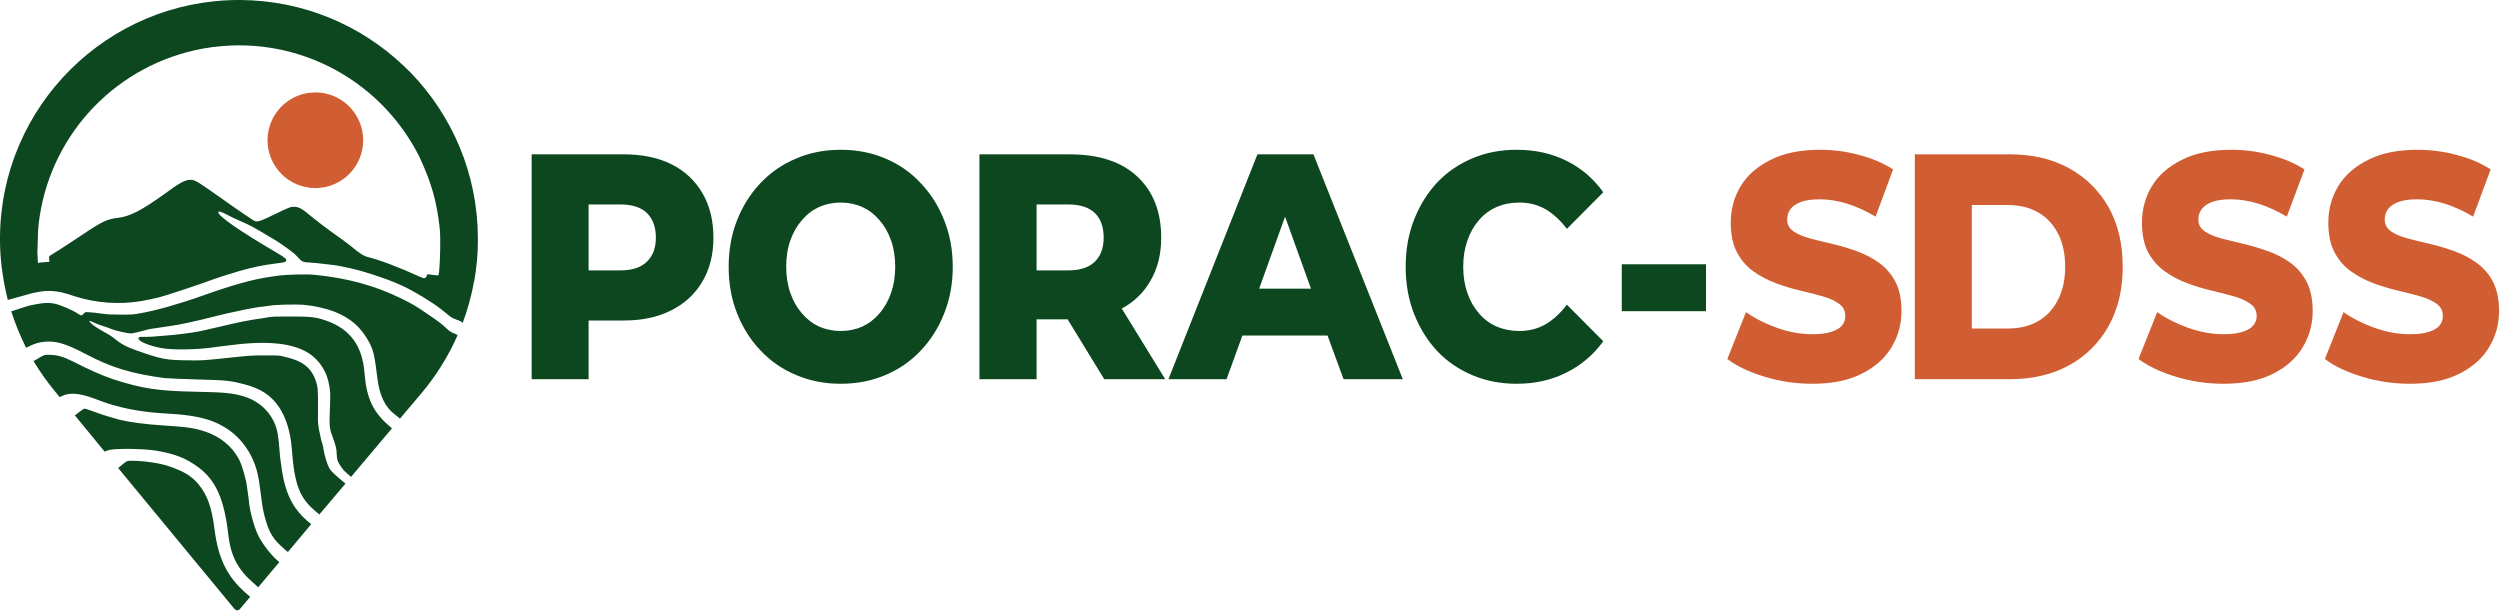
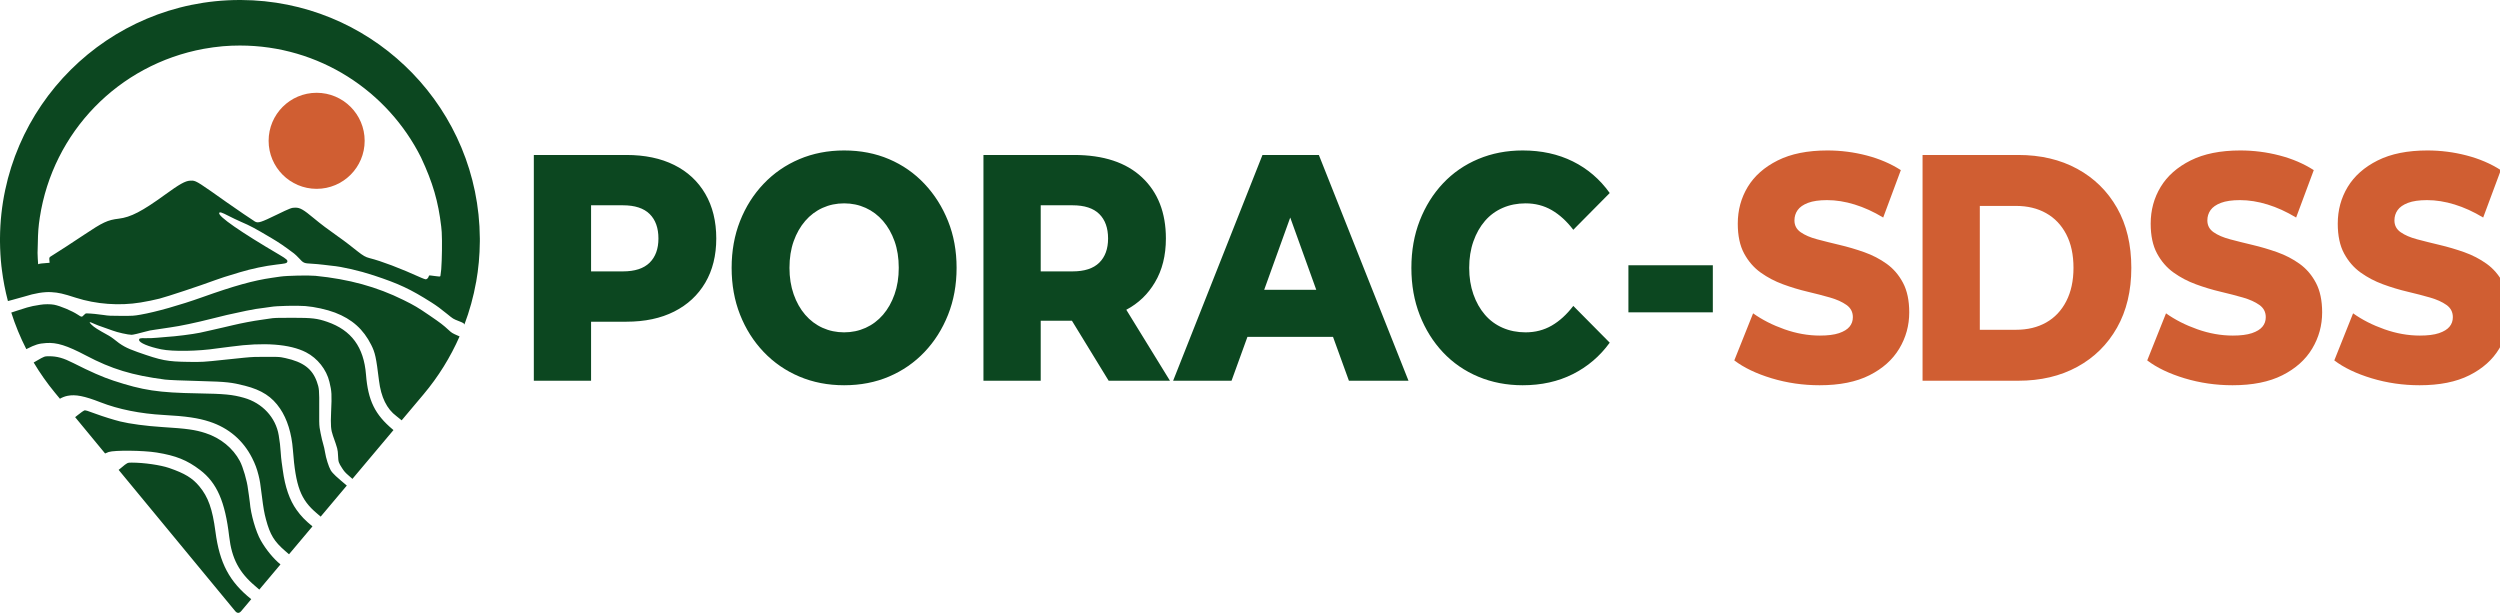
- <svg xmlns="http://www.w3.org/2000/svg" viewBox="0 0 1312 321" role="img" aria-label="PORAC-SDSS">
-   <path fill="#0C4720" d="M242.7 169.8C242.8 169 242.1 168.7 239.7 167.8C236.9 166.7 236.8 166.7 233.8 164.1C230.6 161.5 228.2 159.8 225.5 158.1C214.5 151.1 208.6 148.3 195.4 144C187.9 141.5 178.7 139.4 173.4 138.9C172.6 138.8 170.7 138.6 169.1 138.4C167.5 138.2 164.7 137.9 162.9 137.8C158.9 137.6 158.6 137.5 156.3 135C155.4 134 154.3 132.9 153.7 132.5C148.4 128.5 146 126.9 141.9 124.5C132.9 119.1 131 118.1 125.9 115.9C124.2 115.2 121.2 113.8 119.4 112.8C115.9 111 114.8 110.7 114.6 111.3C113.9 113 125.8 121.3 146 133.1C149.9 135.4 150.6 136.1 150.1 137C149.8 137.6 149.3 137.7 144.5 138.3C138.6 139 131.5 140.5 125.4 142.3C117.7 144.6 115.3 145.4 112.5 146.4C105 149.2 87.2 155.1 83.3 156.1C80.5 156.8 76.9 157.5 73.5 158.1C62.4 159.9 50.2 159 39.6 155.6C32.9 153.4 30.7 152.9 26.8 152.7C23.1 152.5 18.2 153.3 12.8 155C11.5 155.4 8.5 156.2 6.3 156.8C5.4 157 4.7 157.2 4.1 157.4C2.7 152 1.7 146.4 1 140.9C0.9 140.4 0.8 139.9 0.8 139.4C0.3 135.1 0 130.8 0 126.4C0 125.7 0 125.1 0 124.4C0.5 55.7 56.4 0.1 125.2 0C125.3 0 125.5 0 125.6 0C125.7 0 125.8 0 126 0C159.2 0.2 189.3 13.2 211.7 34.4C213 35.6 214.2 36.9 215.5 38.1C237.2 60.5 250.6 91 250.8 124.6C250.8 125.1 250.8 125.7 250.8 126.2C250.8 133.5 250.1 140.6 248.9 147.5H248.8C247.5 155.1 245.4 162.6 242.7 169.8ZM220.2 145.2C221.2 145.6 222.2 146 222.5 146C223.1 146 223.9 145.3 224.1 144.5C224.1 144.3 224.1 144.2 224.2 144.1C224.4 143.9 224.9 143.9 226.9 144.2C227.1 144.3 227.3 144.3 227.5 144.3C229.4 144.6 230 144.6 230.1 144.4C230.1 144.3 230.2 144.2 230.2 144.1C230.4 143 230.5 141.9 230.6 140.8V140.7C231 135.5 231.2 126.3 230.9 121.3C230.8 120.3 230.7 119.4 230.6 118.4C229.1 105.4 226.3 95.6 220.1 82.3C202.7 47.6 166.8 23.8 125.4 23.8C122.4 23.8 119.5 23.9 116.6 24.2C116.5 24.2 116.4 24.2 116.4 24.2C113 24.5 109.7 24.9 106.5 25.5C61.9 33.7 27.6 69 20.8 113.7C20.1 118.4 19.9 121.3 19.8 127.3C19.7 129.8 19.7 131.3 19.6 132.2C19.7 134.1 19.8 136 19.9 137.9V138.1C20.9 137.7 21.8 137.7 24.4 137.5L25.9 137.4L25.8 135.9C25.8 135.3 25.7 135 25.8 134.7C26 134.3 26.5 134 27.6 133.3C30.1 131.9 37.9 126.7 43.8 122.8C53.8 116.1 56.2 115 62.1 114.3C68.3 113.5 74.3 110.4 86.3 101.8C93.9 96.2 96.8 94.6 99.3 94.4H99.4C99.8 94.4 100.2 94.4 100.6 94.4C102.7 94.5 104.7 96 118.5 105.7C122.9 108.9 132.5 115.4 133.3 115.8C134.9 116.7 136.3 116.3 144.7 112.2C151.7 108.8 152.5 108.5 154.4 108.5C156.9 108.6 158.6 109.5 164 114.1C167.6 117 171.7 120.1 176.6 123.6C178.4 124.8 180.8 126.6 182 127.5C183.3 128.5 185.5 130.2 186.9 131.4C189.8 133.6 191.1 134.4 193.1 134.9C199.4 136.5 209.1 140.1 220.2 145.2ZM239.3 175.4L239.4 175.5C239.7 175.6 240 175.7 240.2 175.8C235.4 186.7 229.1 196.9 221.4 206.1L209.9 219.7C209.1 219 207.9 218 207.2 217.5C202.2 213.8 199.2 207.6 198.1 198.9C196.6 186.7 196.1 184.4 194.1 180.3C189.9 172.1 184 166.8 175.1 163.4C170.8 161.8 164.5 160.4 159.6 160C155.3 159.6 144.4 159.9 141.7 160.4C140.5 160.6 138.8 160.8 138 160.9C136.3 161 131.7 161.8 128.8 162.4C119.3 164.4 117.1 164.9 110.8 166.5C102.7 168.6 93.9 170.5 89.2 171.1C87.9 171.3 85.8 171.6 84.6 171.8C83.4 172 81.8 172.2 81.1 172.3C79.4 172.5 77.4 172.9 75.4 173.5C73.1 174.2 69.5 175 68.8 175C67 175 61.3 173.7 58.8 172.8C57.4 172.2 55.1 171.4 53.7 171C52.3 170.5 50.4 169.8 49.3 169.3C46.6 168 46.2 168.1 47.8 169.7C49.3 171.1 50.9 172.1 56.9 175.5C57.6 175.9 58.7 176.6 59.3 177.1C63.6 180.6 66 181.9 71.9 184C84.6 188.5 87.2 189 98.6 189.1C105.7 189.2 106.2 189.2 116.9 188.1C126.9 187 130 186.7 133.1 186.6C134.5 186.5 136 186.5 138.1 186.5H139C144 186.5 145.5 186.5 147 186.7C147.7 186.8 148.3 187 149.2 187.2C158.5 189.2 163.2 192.8 165.6 199.5C166.8 202.9 166.9 203.9 166.9 213.7C166.8 219.7 166.8 221.6 167.1 223.5C167.2 224.3 167.3 225.2 167.6 226.4C168 228.5 168.6 231.1 168.9 232.1C169.3 233.1 169.7 235 169.9 236.4C170.4 239.4 171.8 244 172.9 245.8C173.3 246.6 174.3 247.7 175.5 248.8C177 250.2 179.6 252.4 181.3 253.8L167.6 270C167.1 269.6 166.4 269 165.6 268.3C157.1 261.2 154.5 254.3 153.1 235.1C152.4 226.5 150.1 219.1 146.4 213.6C142.2 207.4 136.8 203.9 128 201.6C121.1 199.8 118.2 199.5 105.6 199.2C95.2 198.9 88 198.6 86.2 198.4C69 196.1 58.4 192.9 45 185.8C34.9 180.5 29.7 178.9 24.1 179.3C20.2 179.6 18.6 180.1 14.1 182.3C14 182.4 13.8 182.4 13.7 182.5C10.6 176.3 8 169.9 5.9 163.4C6.9 163.1 8 162.7 9.3 162.3C13.1 161 15.7 160.2 17.2 160C18.4 159.8 20.2 159.4 21.1 159.3C23.3 158.9 26.5 158.9 28.3 159.3C31.5 159.9 37.6 162.5 40.7 164.5C42.7 165.8 42.8 165.8 43.8 164.7C44.5 164 44.8 163.8 45.3 163.8C47.1 163.8 51.9 164.3 54.3 164.7C56.7 165 57.8 165.1 63.4 165.1C69.7 165.1 69.8 165.1 73.6 164.4C81.4 163.1 94.1 159.5 105.6 155.4C122.5 149.4 132.5 146.6 142.3 145.2C143 145.1 144.9 144.8 146.5 144.6C150 144.1 161.3 143.8 164.9 144.2C182.4 145.9 196.9 149.9 210.9 156.8C216.7 159.7 218.3 160.6 224.5 164.9C230.3 168.8 231.7 169.9 234.4 172.4C236.1 174 236.4 174.2 239.3 175.4ZM151.1 289.7C150.6 289.3 150.1 288.9 149.5 288.4L149.1 288C143.3 283 141.2 279.6 139 271.5C138.1 268.1 137.6 265.4 136.9 259.4C136 252.5 135.8 251.2 135.1 248.3C134.3 244.9 133.4 242.5 131.8 239.3C127.1 230.1 119.5 223.7 109.6 220.4C103.6 218.5 97.2 217.5 85.6 216.9C73.3 216.2 62 213.9 52.5 210.3C44.1 207 39.4 206.1 35.3 206.9C33.9 207.2 32.4 207.8 31.3 208.4L28.7 205.2C24.6 200.2 20.9 195 17.6 189.5C18 189.2 18.5 189 19 188.7L19.3 188.5C23.2 186.2 23.3 186.2 25.6 186.2C29.8 186.2 33.1 187.1 38.3 189.7C47.3 194.3 53.7 197.1 59.3 199C74.8 204 82.8 205.2 103.4 205.6C117.6 205.9 121.5 206.2 127.5 207.9C137.1 210.6 144.1 218.2 145.7 227.5C146.2 230.9 146.5 233.3 146.7 236.3C146.8 238 147 240.4 147.2 241.5C147.4 242.6 147.6 244.5 147.8 245.7C149 254.6 151.4 261.4 155 266.5C157.3 269.7 159.5 272 163.3 275.1L151.1 289.7ZM184.2 250.3C183.6 249.8 182.9 249.1 182 248.3C180.5 247.1 179.9 246.3 178.8 244.7C176.9 241.7 176.9 241.6 176.7 238.1C176.5 234.9 176.5 234.7 174 227.7C172.9 224.7 172.8 222.3 173.1 215.4C173.5 206 173.4 204.7 172.2 199.6C170.6 193.2 166 187.2 160 184.2C151.6 179.8 138 178.8 120.6 181.2C119.1 181.4 117.2 181.6 116.5 181.7C115.8 181.8 114.4 182 113.4 182.1C103.6 183.6 90.4 183.8 84.3 182.6C77.8 181.3 72.7 179.1 72.7 177.7C72.7 176.8 73.1 176.7 76.3 176.8C78 176.8 80.4 176.7 82.1 176.5C83.7 176.4 85.9 176.2 87.1 176.1C91.7 175.8 100.6 174.7 104.5 173.9C105.2 173.8 107.8 173.2 110.3 172.6C112.8 172 115.7 171.4 116.9 171.1C118.1 170.8 120.2 170.3 121.6 170C126.2 168.9 132.7 167.7 136.5 167.2C137.3 167.1 139.3 166.8 140.8 166.5C143.4 166.1 144.3 166.1 152.8 166.1C163.2 166.1 165.8 166.4 171 168.2C183.7 172.6 190.2 181.4 191.3 195.8C192.4 209.4 195.9 216.7 205.4 224.5C205.5 224.6 205.6 224.7 205.7 224.8L184.2 250.3ZM135.5 308.2C135 307.7 134.3 307.1 133.5 306.4C125 299.2 121.1 292 119.8 280.5C117.7 262.2 113.4 252.4 104.6 245.6C97.8 240.5 92 238.2 81.9 236.5C74.9 235.4 59.8 235.2 56.8 236.3C56.1 236.5 55.5 236.8 54.9 237L39.3 218C39.7 217.7 40.1 217.4 40.7 216.9C42.3 215.6 43.8 214.6 44.1 214.5C44.7 214.4 45.7 214.7 50.3 216.4C53.7 217.7 59.4 219.4 62.8 220.3C67.7 221.5 76.5 222.7 84.7 223.2C97.7 224 102 224.6 107.4 226.4C115.3 228.9 121.8 234.2 125.4 241C127 244.1 129.2 251.5 129.6 255.5C129.7 256.2 129.9 257.7 130.1 258.9C130.3 260.1 130.5 261.8 130.6 262.7C131.1 268.8 133.7 278 136.3 282.5C139.1 287.3 142.9 292 146.6 295L135.5 308.2ZM122.9 319.4L62 245.6C62.4 245.3 62.9 244.9 63.4 244.5C66.6 241.8 66.6 241.8 68.9 241.8C75.3 241.8 83.8 243 88.4 244.6C96.6 247.4 100.6 249.8 104.2 254.2C108.8 259.8 111.1 266 112.6 277.9C114.7 294.3 119.9 304 131.3 313.2L126.1 319.4C125.567 320 125.033 320.3 124.5 320.3C123.967 320.3 123.433 320 122.9 319.4Z" />
-   <path fill="#D05E32" d="M165.5 98.7C179.362 98.7 190.6 87.462 190.6 73.6C190.6 59.738 179.362 48.5 165.5 48.5C151.638 48.5 140.4 59.738 140.4 73.6C140.4 87.462 151.638 98.7 165.5 98.7Z" />
-   <path fill="#0C4720" d="M279 199V81H327.4C337.067 81 345.4 82.733 352.4 86.2C359.4 89.733 364.8 94.767 368.6 101.3C372.467 107.9 374.4 115.7 374.4 124.7C374.4 133.567 372.467 141.267 368.6 147.8C364.8 154.267 359.4 159.267 352.4 162.8C345.4 166.4 337.067 168.2 327.4 168.2H308.9V199H279ZM308.9 141.9H325.6C331.8 141.9 336.433 140.367 339.5 137.3C342.633 134.3 344.2 130.1 344.2 124.7C344.2 119.167 342.633 114.867 339.5 111.8C336.433 108.8 331.8 107.3 325.6 107.3H308.9V141.9ZM441.2 201.4C432.733 201.4 424.933 199.867 417.8 196.8C410.6 193.8 404.367 189.5 399.1 183.9C393.833 178.367 389.733 171.867 386.8 164.4C383.867 157 382.4 148.867 382.4 140C382.4 131.133 383.867 123 386.8 115.6C389.733 108.133 393.833 101.633 399.1 96.1C404.367 90.5 410.6 86.2 417.8 83.2C424.933 80.133 432.733 78.6 441.2 78.6C449.733 78.6 457.567 80.133 464.7 83.2C471.833 86.2 478 90.5 483.2 96.1C488.467 101.633 492.567 108.133 495.5 115.6C498.5 123 500 131.133 500 140C500 148.867 498.5 157.033 495.5 164.5C492.567 171.967 488.467 178.467 483.2 184C478 189.533 471.833 193.8 464.7 196.8C457.567 199.867 449.733 201.4 441.2 201.4ZM441.2 173.7C445.2 173.7 448.967 172.933 452.5 171.4C455.967 169.8 458.967 167.5 461.5 164.5C464.1 161.567 466.133 158 467.6 153.8C469.067 149.667 469.8 145.067 469.8 140C469.8 134.8 469.067 130.167 467.6 126.1C466.133 121.967 464.1 118.433 461.5 115.5C458.967 112.5 455.967 110.2 452.5 108.6C448.967 107.067 445.2 106.3 441.2 106.3C437.2 106.3 433.433 107.067 429.9 108.6C426.433 110.2 423.433 112.5 420.9 115.5C418.3 118.433 416.267 121.967 414.8 126.1C413.333 130.167 412.6 134.8 412.6 140C412.6 145.067 413.333 149.667 414.8 153.8C416.267 158 418.3 161.567 420.9 164.5C423.433 167.5 426.433 169.8 429.9 171.4C433.433 172.933 437.2 173.7 441.2 173.7ZM514 199V81H561.3C576.767 81 588.633 84.9 596.9 92.7C605.233 100.5 609.4 111.167 609.4 124.7C609.4 133.567 607.467 141.2 603.6 147.6C600 153.8 595.033 158.567 588.7 161.9L611.5 199H579.5L560.3 167.6H544V199H514ZM544 141.9H560.6C566.8 141.9 571.467 140.367 574.6 137.3C577.667 134.3 579.2 130.1 579.2 124.7C579.2 119.167 577.667 114.867 574.6 111.8C571.467 108.8 566.8 107.3 560.6 107.3H544V141.9ZM613.2 199L659.9 81H689.3L736.2 199H705.1L696.7 176.1H652L643.7 199H613.2ZM688 151.5L674.4 113.7L660.8 151.5H688ZM795.9 201.4C787.5 201.4 779.767 199.9 772.7 196.9C765.567 193.9 759.4 189.667 754.2 184.2C749.067 178.667 745.033 172.167 742.1 164.7C739.167 157.233 737.7 149 737.7 140C737.7 131 739.167 122.767 742.1 115.3C745.033 107.833 749.067 101.333 754.2 95.8C759.4 90.333 765.567 86.1 772.7 83.1C779.767 80.1 787.5 78.6 795.9 78.6C805.633 78.6 814.367 80.533 822.1 84.4C829.833 88.2 836.267 93.7 841.4 100.9L822.3 120.1C818.9 115.633 815.167 112.2 811.1 109.8C806.967 107.467 802.4 106.3 797.4 106.3C793.067 106.3 789.1 107.067 785.5 108.6C781.833 110.2 778.733 112.5 776.2 115.5C773.6 118.433 771.567 122 770.1 126.2C768.633 130.333 767.9 134.933 767.9 140C767.9 145.067 768.633 149.667 770.1 153.8C771.567 158 773.6 161.567 776.2 164.5C778.733 167.5 781.833 169.8 785.5 171.4C789.1 172.933 793.067 173.7 797.4 173.7C802.4 173.7 806.967 172.533 811.1 170.2C815.167 167.8 818.9 164.367 822.3 159.9L841.4 179.1C836.267 186.167 829.833 191.633 822.1 195.5C814.367 199.433 805.633 201.4 795.9 201.4ZM851.1 163.3V138.7H895.3V163.3H851.1Z" />
-   <path fill="#D05E32" d="M951.1 201.4C942.434 201.4 934.1 200.167 926.1 197.7C918.034 195.3 911.5 192.2 906.5 188.4L916.3 163.8C921.034 167.133 926.5 169.9 932.7 172.1C938.9 174.3 945.067 175.4 951.2 175.4C955.334 175.4 958.667 174.967 961.2 174.1C963.734 173.3 965.567 172.2 966.7 170.8C967.834 169.4 968.4 167.733 968.4 165.8C968.4 163.067 967.3 160.933 965.1 159.4C962.9 157.8 960.034 156.5 956.5 155.5C952.967 154.5 949.067 153.5 944.8 152.5C940.534 151.5 936.234 150.2 931.9 148.6C927.634 147 923.734 144.933 920.2 142.4C916.667 139.933 913.8 136.633 911.6 132.5C909.4 128.367 908.3 123.167 908.3 116.9C908.3 109.833 910.034 103.433 913.5 97.7C916.967 91.967 922.2 87.367 929.2 83.9C936.134 80.367 944.767 78.6 955.1 78.6C962.1 78.6 968.934 79.5 975.6 81.3C982.334 83.033 988.3 85.567 993.5 88.9L984.3 113.7C979.3 110.7 974.334 108.433 969.4 106.9C964.4 105.367 959.6 104.6 955 104.6C950.867 104.6 947.534 105.067 945 106C942.467 107 940.667 108.267 939.6 109.8C938.467 111.4 937.9 113.2 937.9 115.2C937.9 117.8 939 119.867 941.2 121.4C943.334 122.867 946.2 124.1 949.8 125.1C953.334 126.033 957.267 127 961.6 128C965.867 129 970.134 130.267 974.4 131.8C978.667 133.333 982.567 135.367 986.1 137.9C989.634 140.433 992.5 143.733 994.7 147.8C996.834 151.933 997.9 157.1 997.9 163.3C997.9 170.1 996.167 176.4 992.7 182.2C989.234 188 984.034 192.633 977.1 196.1C970.234 199.633 961.567 201.4 951.1 201.4ZM1004.9 199V81H1054.9C1066.57 81 1076.83 83.4 1085.7 88.2C1094.57 93.067 1101.5 99.867 1106.5 108.6C1111.5 117.4 1114 127.867 1114 140C1114 152 1111.5 162.433 1106.5 171.3C1101.5 180.1 1094.57 186.933 1085.7 191.8C1076.83 196.6 1066.57 199 1054.9 199H1004.9ZM1034.8 172.4H1053.7C1059.77 172.4 1065.03 171.133 1069.5 168.6C1073.97 166.067 1077.47 162.333 1080 157.4C1082.53 152.533 1083.8 146.733 1083.8 140C1083.8 133.133 1082.53 127.3 1080 122.5C1077.47 117.633 1073.97 113.933 1069.5 111.4C1065.03 108.867 1059.77 107.6 1053.7 107.6H1034.8V172.4ZM1166.9 201.4C1158.23 201.4 1149.9 200.167 1141.9 197.7C1133.9 195.3 1127.37 192.2 1122.3 188.4L1132.1 163.8C1136.83 167.133 1142.3 169.9 1148.5 172.1C1154.7 174.3 1160.87 175.4 1167 175.4C1171.13 175.4 1174.47 174.967 1177 174.1C1179.53 173.3 1181.37 172.2 1182.5 170.8C1183.7 169.4 1184.3 167.733 1184.3 165.8C1184.3 163.067 1183.17 160.933 1180.9 159.4C1178.7 157.8 1175.83 156.5 1172.3 155.5C1168.77 154.5 1164.87 153.5 1160.6 152.5C1156.33 151.5 1152.07 150.2 1147.8 148.6C1143.47 147 1139.57 144.933 1136.1 142.4C1132.57 139.933 1129.67 136.633 1127.4 132.5C1125.2 128.367 1124.1 123.167 1124.1 116.9C1124.1 109.833 1125.83 103.433 1129.3 97.7C1132.77 91.967 1138 87.367 1145 83.9C1151.93 80.367 1160.6 78.6 1171 78.6C1177.93 78.6 1184.73 79.5 1191.4 81.3C1198.13 83.033 1204.13 85.567 1209.4 88.9L1200.1 113.7C1195.1 110.7 1190.13 108.433 1185.2 106.9C1180.27 105.367 1175.47 104.6 1170.8 104.6C1166.67 104.6 1163.33 105.067 1160.8 106C1158.33 107 1156.53 108.267 1155.4 109.8C1154.27 111.4 1153.7 113.2 1153.7 115.2C1153.7 117.8 1154.8 119.867 1157 121.4C1159.13 122.867 1162 124.1 1165.6 125.1C1169.2 126.033 1173.13 127 1177.4 128C1181.67 129 1185.93 130.267 1190.2 131.8C1194.53 133.333 1198.47 135.367 1202 137.9C1205.47 140.433 1208.3 143.733 1210.5 147.8C1212.63 151.933 1213.7 157.1 1213.7 163.3C1213.7 170.1 1211.97 176.4 1208.5 182.2C1205.03 188 1199.87 192.633 1193 196.1C1186.07 199.633 1177.37 201.4 1166.9 201.4ZM1264.7 201.4C1256.03 201.4 1247.7 200.167 1239.7 197.7C1231.63 195.3 1225.1 192.2 1220.1 188.4L1229.9 163.8C1234.63 167.133 1240.1 169.9 1246.3 172.1C1252.5 174.3 1258.67 175.4 1264.8 175.4C1268.93 175.4 1272.27 174.967 1274.8 174.1C1277.33 173.3 1279.17 172.2 1280.3 170.8C1281.43 169.4 1282 167.733 1282 165.8C1282 163.067 1280.9 160.933 1278.7 159.4C1276.5 157.8 1273.63 156.5 1270.1 155.5C1266.57 154.5 1262.67 153.5 1258.4 152.5C1254.13 151.5 1249.83 150.2 1245.5 148.6C1241.23 147 1237.33 144.933 1233.8 142.4C1230.27 139.933 1227.4 136.633 1225.2 132.5C1223 128.367 1221.9 123.167 1221.9 116.9C1221.9 109.833 1223.63 103.433 1227.1 97.7C1230.57 91.967 1235.8 87.367 1242.8 83.9C1249.73 80.367 1258.37 78.6 1268.7 78.6C1275.7 78.6 1282.53 79.5 1289.2 81.3C1295.93 83.033 1301.9 85.567 1307.1 88.9L1297.9 113.7C1292.9 110.7 1287.93 108.433 1283 106.9C1278 105.367 1273.2 104.6 1268.6 104.6C1264.47 104.6 1261.13 105.067 1258.6 106C1256.07 107 1254.27 108.267 1253.2 109.8C1252.07 111.4 1251.5 113.2 1251.5 115.2C1251.5 117.8 1252.6 119.867 1254.8 121.4C1256.93 122.867 1259.8 124.1 1263.4 125.1C1266.93 126.033 1270.87 127 1275.2 128C1279.47 129 1283.73 130.267 1288 131.8C1292.27 133.333 1296.17 135.367 1299.7 137.9C1303.23 140.433 1306.1 143.733 1308.3 147.8C1310.43 151.933 1311.5 157.1 1311.5 163.3C1311.5 170.1 1309.77 176.4 1306.3 182.2C1302.83 188 1297.63 192.633 1290.7 196.1C1283.83 199.633 1275.17 201.4 1264.7 201.4Z" />
+ <svg xmlns="http://www.w3.org/2000/svg" viewBox="72.3 386 1306.7 320.33" width="1306.7" height="320.33" role="img" aria-label="PORAC-SDSS">
+   <path d="M314.98 555.78C315.06 555.04 314.4 554.72 312.03 553.8C309.19 552.7 309.13 552.65 306.05 550.13C302.89 547.53 300.5 545.78 297.8 544.07C286.76 537.08 280.87 534.32 267.7 529.96C260.17 527.47 251 525.36 245.7 524.9C244.93 524.83 242.99 524.6 241.4 524.39C239.8 524.18 237 523.93 235.17 523.83C231.17 523.63 230.9 523.51 228.58 520.96C227.74 520.05 226.57 518.93 225.98 518.48C220.7 514.52 218.26 512.86 214.2 510.45C205.21 505.13 203.34 504.13 198.2 501.91C196.49 501.17 193.55 499.76 191.65 498.78C188.19 496.99 187.12 496.66 186.87 497.31C186.21 499.04 198.05 507.26 218.3 519.14C222.18 521.42 222.89 522.09 222.39 523.01C222.07 523.62 221.65 523.72 216.78 524.29C210.91 524.97 203.85 526.45 197.72 528.29C190.04 530.59 187.58 531.38 184.75 532.43C177.31 535.21 159.54 541.1 155.64 542.09C152.76 542.82 149.19 543.55 145.76 544.11C134.73 545.92 122.51 545.02 111.94 541.62C105.16 539.43 103 538.94 99.1 538.7C95.37 538.47 90.46 539.27 85.1 540.98C83.78 541.4 80.83 542.22 78.55 542.8C77.74 543.01 77.04 543.19 76.44 543.35C75.02 537.96 73.95 532.45 73.26 526.87C73.2 526.38 73.14 525.9 73.09 525.41L73.07 525.41C72.6 521.13 72.34 516.78 72.3 512.37C72.3 511.72 72.3 511.08 72.3 510.43C72.82 441.69 128.65 386.11 197.49 386C197.62 386 197.75 386 197.89 386C198.02 386 198.15 386 198.28 386C231.47 386.15 261.61 399.19 283.95 420.38C285.25 421.61 286.52 422.86 287.77 424.15C309.46 446.54 322.89 477 323.1 510.6C323.1 511.14 323.1 511.68 323.1 512.22C323.05 519.47 322.39 526.57 321.16 533.47L321.14 533.47C319.78 541.1 317.71 548.57 314.98 555.78ZM292.5 531.18C293.49 531.62 294.53 531.99 294.82 532C295.42 532 296.15 531.29 296.38 530.48C296.43 530.3 296.45 530.16 296.52 530.08C296.7 529.87 297.2 529.94 299.21 530.23C299.39 530.25 299.57 530.28 299.77 530.3C301.69 530.57 302.28 530.59 302.4 530.41C302.44 530.34 302.48 530.23 302.52 530.07C302.67 528.98 302.8 527.89 302.92 526.79L302.93 526.67C303.31 521.49 303.46 512.31 303.18 507.3C303.11 506.34 303.02 505.39 302.92 504.45L302.91 504.38C301.4 491.41 298.58 481.56 292.35 468.27C274.98 433.6 239.12 409.8 197.7 409.8C194.73 409.8 191.79 409.92 188.89 410.16C188.81 410.17 188.74 410.17 188.66 410.18C185.3 410.49 181.99 410.94 178.8 411.52C134.23 419.71 99.95 454.99 93.1 499.7C92.38 504.45 92.16 507.32 92.06 513.34C92.02 515.78 91.99 517.26 91.93 518.2C91.98 520.11 92.07 522.02 92.22 523.91L92.24 524.1C93.21 523.71 94.13 523.7 96.66 523.48L98.23 523.35L98.11 521.93C98.06 521.34 98.03 521 98.14 520.71C98.31 520.3 98.79 520.02 99.94 519.32C102.36 517.86 110.22 512.74 116.1 508.81C126.09 502.13 128.53 500.99 134.4 500.29C140.61 499.55 146.58 496.45 158.55 487.76C166.16 482.23 169.1 480.59 171.59 480.44L171.67 480.44L171.67 480.44C172.11 480.41 172.49 480.39 172.86 480.41C174.98 480.52 177.03 481.99 190.81 491.75C195.22 494.87 204.8 501.4 205.59 501.82C207.25 502.71 208.61 502.28 217 498.2C223.99 494.81 224.76 494.52 226.7 494.53C229.18 494.55 230.9 495.54 236.34 500.07C239.91 503.04 244.01 506.14 248.9 509.56C250.66 510.79 253.1 512.58 254.33 513.55C255.56 514.51 257.75 516.24 259.21 517.38C262.09 519.65 263.42 520.4 265.4 520.9C271.66 522.47 281.37 526.15 292.5 531.18ZM311.61 561.44L311.71 561.48C312 561.61 312.27 561.73 312.51 561.83C307.73 572.72 301.4 582.93 293.67 592.12L282.24 605.7C281.4 604.98 280.22 604.03 279.5 603.49C274.48 599.78 271.46 593.62 270.39 584.9C268.9 572.74 268.38 570.36 266.35 566.31C262.23 558.08 256.31 552.8 247.4 549.39C243.15 547.77 236.75 546.35 231.9 545.97C227.57 545.63 216.69 545.88 213.96 546.39C212.79 546.6 211.12 546.84 210.26 546.91C208.57 547.04 203.99 547.79 201.1 548.41C191.6 550.42 189.43 550.92 183.1 552.54C174.95 554.62 166.15 556.48 161.5 557.1C160.18 557.27 158.11 557.59 156.9 557.79C155.69 558 154.12 558.23 153.4 558.31C151.72 558.48 149.74 558.89 147.71 559.48C145.44 560.15 141.76 561 141.13 561C139.29 561 133.63 559.74 131.13 558.77C129.69 558.21 127.38 557.39 126 556.95C124.62 556.51 122.65 555.76 121.62 555.28C118.91 554.01 118.5 554.13 120.14 555.72C121.56 557.11 123.18 558.13 129.2 561.46C129.91 561.86 130.99 562.59 131.6 563.08C135.88 566.6 138.31 567.93 144.2 570.01C156.88 574.47 159.54 574.99 170.89 575.15C177.96 575.25 178.48 575.22 189.2 574.08C199.24 573.02 202.3 572.68 205.38 572.57C206.82 572.52 208.27 572.52 210.43 572.52L211.3 572.52C216.33 572.51 217.85 572.51 219.33 572.74C219.97 572.83 220.6 572.97 221.5 573.17C230.79 575.21 235.51 578.76 237.92 585.52C239.13 588.89 239.21 589.87 239.15 599.71C239.12 605.75 239.11 607.64 239.35 609.5C239.46 610.34 239.63 611.18 239.87 612.4C240.29 614.54 240.9 617.11 241.23 618.1C241.55 619.09 241.99 621.03 242.2 622.4C242.66 625.42 244.11 630.01 245.16 631.8C245.64 632.61 246.58 633.68 247.8 634.81C249.27 636.17 251.87 638.39 253.57 639.79L239.91 656.03C239.39 655.56 238.74 655 237.91 654.31C229.41 647.16 226.84 640.33 225.39 621.1C224.74 612.52 222.43 605.08 218.72 599.6C214.51 593.37 209.15 589.88 200.33 587.62C193.42 585.85 190.53 585.53 177.9 585.2C167.53 584.93 160.3 584.63 158.5 584.39C141.35 582.15 130.65 578.89 117.28 571.84C107.24 566.55 101.96 564.9 96.4 565.3C92.49 565.58 90.89 566.06 86.36 568.33C86.25 568.38 86.15 568.43 86.05 568.48C82.91 562.34 80.28 555.95 78.19 549.37C79.17 549.06 80.34 548.68 81.55 548.27C85.35 547 88.05 546.22 89.5 545.96C90.71 545.75 92.46 545.45 93.4 545.29C95.57 544.92 98.75 544.92 100.63 545.28C103.83 545.91 109.94 548.48 112.96 550.47C114.96 551.8 115.09 551.81 116.09 550.72C116.78 549.97 117.06 549.8 117.62 549.8C119.36 549.8 124.16 550.26 126.6 550.66C128.97 551.04 130.07 551.1 135.7 551.1C142.05 551.1 142.13 551.09 145.9 550.44C153.72 549.08 166.37 545.5 177.9 541.39C194.77 535.37 204.81 532.58 214.6 531.18C215.32 531.08 217.21 530.8 218.8 530.57C222.26 530.06 233.62 529.82 237.2 530.17C254.71 531.91 269.24 535.9 283.2 542.81C288.97 545.67 290.6 546.64 296.8 550.87C302.59 554.83 303.99 555.9 306.71 558.42C308.43 560.01 308.69 560.17 311.61 561.44ZM223.36 675.71C222.93 675.33 222.41 674.88 221.8 674.36L221.43 674.04C215.59 669.01 213.48 665.55 211.32 657.5C210.42 654.13 209.94 651.41 209.2 645.4C208.35 638.5 208.13 637.18 207.41 634.29C206.56 630.9 205.65 628.49 204.06 625.35C199.37 616.12 191.81 609.67 181.86 606.41C175.95 604.47 169.55 603.53 157.9 602.9C145.64 602.23 134.25 599.95 124.8 596.26C116.37 592.97 111.73 592.06 107.6 592.89C106.17 593.17 104.73 593.75 103.62 594.41L100.99 591.23C96.88 586.24 93.17 580.97 89.9 575.47C90.31 575.23 90.78 574.96 91.31 574.66L91.55 574.52C95.47 572.25 95.59 572.2 97.92 572.2C102.14 572.2 105.42 573.12 110.6 575.75C119.55 580.29 125.97 583.11 131.6 584.96C147.07 590.04 155.06 591.25 175.65 591.6C189.88 591.85 193.79 592.23 199.8 593.92C209.43 596.64 216.43 604.19 217.98 613.51C218.54 616.88 218.83 619.32 219.01 622.29C219.12 624.05 219.34 626.39 219.51 627.49C219.67 628.6 219.94 630.49 220.1 631.7C221.29 640.58 223.66 647.41 227.34 652.54C229.62 655.73 231.76 657.96 235.62 661.13ZM256.51 636.3C255.93 635.76 255.18 635.12 254.26 634.32C252.8 633.06 252.15 632.32 251.11 630.7C249.22 627.74 249.16 627.56 248.99 624.1C248.84 620.87 248.79 620.68 246.32 613.7C245.25 610.66 245.06 608.3 245.36 601.43C245.78 592.02 245.7 590.68 244.49 585.6C242.94 579.15 238.28 573.25 232.28 570.15C223.85 565.81 210.32 564.79 192.9 567.19C191.36 567.4 189.51 567.64 188.8 567.71C188.09 567.78 186.69 567.96 185.7 568.11C175.92 569.6 162.7 569.82 156.6 568.59C150.05 567.27 145 565.15 145 563.71C145 562.81 145.43 562.69 148.58 562.76C150.27 562.8 152.72 562.7 154.4 562.53C155.99 562.36 158.24 562.17 159.4 562.1C164.04 561.83 172.88 560.72 176.8 559.91C177.51 559.76 180.12 559.18 182.6 558.61C185.07 558.04 188.04 557.36 189.2 557.1C190.35 556.84 192.47 556.35 193.9 556C198.53 554.89 204.96 553.67 208.8 553.17C209.62 553.07 211.56 552.78 213.1 552.54C215.69 552.13 216.61 552.1 225.1 552.1C235.48 552.1 238.05 552.4 243.34 554.22C255.98 558.58 262.46 567.4 263.6 581.8C264.67 595.36 268.25 602.67 277.65 610.53C277.76 610.62 277.87 610.71 277.96 610.79ZM207.83 694.17C207.29 693.68 206.61 693.1 205.79 692.4C197.28 685.25 193.43 677.95 192.1 666.5C189.97 648.15 185.68 638.36 176.85 631.64C170.09 626.49 164.27 624.15 154.16 622.52C147.21 621.4 132.14 621.24 129.1 622.25C128.38 622.49 127.75 622.75 127.23 623.02L111.57 604.04C111.97 603.73 112.44 603.36 113 602.91C114.58 601.65 116.11 600.56 116.39 600.5C116.99 600.37 117.96 600.66 122.57 602.38C126.01 603.66 131.73 605.44 135.12 606.29C140.02 607.51 148.85 608.69 157 609.2C170.05 610.02 174.29 610.61 179.74 612.38C187.59 614.93 194.08 620.22 197.68 627.01C199.32 630.1 201.46 637.47 201.9 641.5C201.97 642.16 202.2 643.69 202.4 644.9C202.6 646.11 202.83 647.82 202.9 648.7C203.37 654.78 206.02 663.96 208.63 668.51C211.37 673.32 215.21 677.98 218.9 681.01ZM195.2 705.37L134.31 631.6C134.71 631.29 135.16 630.92 135.69 630.48C138.88 627.8 138.89 627.8 141.16 627.8C147.63 627.81 156.14 629.04 160.75 630.62C168.89 633.43 172.87 635.85 176.47 640.17C181.14 645.77 183.35 652.01 184.91 663.9C187.05 680.3 192.18 690.05 203.62 699.18L198.4 705.38Q197.6 706.34 196.8 706.33Q196 706.33 195.2 705.37Z" fill="#0C4720" />
+   <circle cx="237.8" cy="459.6" r="25.1" fill="#D05E32" />
+   <path d="M351.32 585V467H399.68Q414.19 467 424.69 472.23Q435.19 477.45 440.94 487.31Q446.68 497.17 446.68 510.66Q446.68 523.98 440.94 533.75Q435.19 543.53 424.69 548.84Q414.19 554.15 399.68 554.15H381.24V585ZM381.24 527.85H397.87Q407.24 527.85 411.85 523.3Q416.45 518.75 416.45 510.66Q416.45 502.4 411.85 497.85Q407.24 493.3 397.87 493.3H381.24ZM513.5 587.36Q500.81 587.36 490.08 582.81Q479.35 578.26 471.41 569.91Q463.48 561.57 459.1 550.44Q454.71 539.32 454.71 526Q454.71 512.68 459.1 501.56Q463.48 490.43 471.41 482.09Q479.35 473.74 490.08 469.19Q500.81 464.64 513.5 464.64Q526.35 464.64 537 469.19Q547.65 473.74 555.51 482.09Q563.37 490.43 567.83 501.56Q572.29 512.68 572.29 526Q572.29 539.32 567.83 550.53Q563.37 561.74 555.51 570Q547.65 578.26 537 582.81Q526.35 587.36 513.5 587.36ZM513.5 559.71Q519.54 559.71 524.76 557.35Q529.97 554.99 533.83 550.53Q537.68 546.06 539.87 539.82Q542.06 533.59 542.06 526Q542.06 518.25 539.87 512.09Q537.68 505.94 533.83 501.47Q529.97 497.01 524.76 494.65Q519.54 492.29 513.5 492.29Q507.46 492.29 502.24 494.65Q497.03 497.01 493.17 501.47Q489.32 505.94 487.13 512.09Q484.94 518.25 484.94 526Q484.94 533.59 487.13 539.82Q489.32 546.06 493.17 550.53Q497.03 554.99 502.24 557.35Q507.46 559.71 513.5 559.71ZM586.33 585V467H633.63Q656.76 467 669.22 478.72Q681.69 490.43 681.69 510.66Q681.69 523.98 675.95 533.59Q670.51 542.86 660.99 547.91L683.81 585H651.77L632.58 553.65H616.26V585ZM616.26 527.85H632.88Q642.25 527.85 646.86 523.3Q651.47 518.75 651.47 510.66Q651.47 502.4 646.86 497.85Q642.25 493.3 632.88 493.3H616.26ZM685.47 585 732.17 467H761.64L808.49 585H777.35L769.04 562.07H724.31L716 585ZM760.28 537.46 746.68 499.7 733.07 537.46ZM868.18 587.36Q855.64 587.36 844.98 582.89Q834.33 578.43 826.54 570.17Q818.76 561.91 814.38 550.7Q810 539.49 810 526Q810 512.51 814.38 501.3Q818.76 490.09 826.54 481.83Q834.33 473.57 844.98 469.11Q855.64 464.64 868.18 464.64Q882.84 464.64 894.4 470.37Q905.96 476.1 913.67 486.89L894.63 506.11Q889.49 499.37 883.37 495.83Q877.25 492.29 869.69 492.29Q863.19 492.29 857.75 494.65Q852.31 497.01 848.46 501.47Q844.6 505.94 842.41 512.18Q840.22 518.41 840.22 526Q840.22 533.59 842.41 539.82Q844.6 546.06 848.46 550.53Q852.31 554.99 857.75 557.35Q863.19 559.71 869.69 559.71Q877.25 559.71 883.37 556.17Q889.49 552.63 894.63 545.89L913.67 565.11Q905.96 575.73 894.4 581.54Q882.84 587.36 868.18 587.36ZM923.44 549.26V524.65H967.56V549.26Z" fill="#0C4720" />
+   <path d="M1023.37 587.36Q1010.37 587.36 998.36 583.74Q986.34 580.11 978.78 574.38L988.61 549.77Q995.71 554.83 1005 558.11Q1014.3 561.4 1023.52 561.4Q1029.71 561.4 1033.49 560.14Q1037.27 558.87 1039.01 556.76Q1040.75 554.66 1040.75 551.79Q1040.75 547.75 1037.42 545.39Q1034.1 543.03 1028.81 541.51Q1023.52 539.99 1017.09 538.47Q1010.67 536.96 1004.25 534.6Q997.83 532.24 992.54 528.44Q987.25 524.65 983.92 518.5Q980.6 512.35 980.6 502.91Q980.6 492.29 985.81 483.69Q991.03 475.09 1001.45 469.87Q1011.88 464.64 1027.45 464.64Q1037.87 464.64 1047.92 467.25Q1057.97 469.87 1065.83 474.92L1056.61 499.7Q1049.06 495.15 1041.65 492.88Q1034.25 490.6 1027.3 490.6Q1021.1 490.6 1017.32 492.03Q1013.54 493.47 1011.88 495.83Q1010.22 498.19 1010.22 501.22Q1010.22 505.1 1013.47 507.37Q1016.72 509.65 1022.08 511.08Q1027.45 512.51 1033.87 514.03Q1040.29 515.55 1046.72 517.82Q1053.14 520.1 1058.43 523.89Q1063.72 527.69 1066.97 533.84Q1070.22 539.99 1070.22 549.26Q1070.22 559.55 1065 568.23Q1059.79 576.91 1049.44 582.13Q1039.08 587.36 1023.37 587.36ZM1077.18 585V467H1127.21Q1144.74 467 1158.04 474.25Q1171.33 481.5 1178.82 494.65Q1186.3 507.79 1186.3 526Q1186.3 544.04 1178.82 557.27Q1171.33 570.5 1158.04 577.75Q1144.74 585 1127.21 585ZM1107.11 558.37H1126Q1135.07 558.37 1141.79 554.57Q1148.52 550.78 1152.29 543.45Q1156.07 536.11 1156.07 526Q1156.07 515.72 1152.29 508.47Q1148.52 501.22 1141.79 497.43Q1135.07 493.63 1126 493.63H1107.11ZM1239.19 587.36Q1226.19 587.36 1214.18 583.74Q1202.16 580.11 1194.61 574.38L1204.43 549.77Q1211.53 554.83 1220.83 558.11Q1230.12 561.4 1239.34 561.4Q1245.54 561.4 1249.31 560.14Q1253.09 558.87 1254.83 556.76Q1256.57 554.66 1256.57 551.79Q1256.57 547.75 1253.24 545.39Q1249.92 543.03 1244.63 541.51Q1239.34 539.99 1232.92 538.47Q1226.5 536.96 1220.07 534.6Q1213.65 532.24 1208.36 528.44Q1203.07 524.65 1199.75 518.5Q1196.42 512.35 1196.42 502.91Q1196.42 492.29 1201.64 483.69Q1206.85 475.09 1217.28 469.87Q1227.7 464.64 1243.27 464.64Q1253.7 464.64 1263.75 467.25Q1273.8 469.87 1281.66 474.92L1272.44 499.7Q1264.88 495.15 1257.48 492.88Q1250.07 490.6 1243.12 490.6Q1236.92 490.6 1233.14 492.03Q1229.37 493.47 1227.7 495.83Q1226.04 498.19 1226.04 501.22Q1226.04 505.1 1229.29 507.37Q1232.54 509.65 1237.91 511.08Q1243.27 512.51 1249.69 514.03Q1256.12 515.55 1262.54 517.82Q1268.96 520.1 1274.25 523.89Q1279.54 527.69 1282.79 533.84Q1286.04 539.99 1286.04 549.26Q1286.04 559.55 1280.82 568.23Q1275.61 576.91 1265.26 582.13Q1254.91 587.36 1239.19 587.36ZM1336.97 587.36Q1323.97 587.36 1311.96 583.74Q1299.94 580.11 1292.39 574.38L1302.21 549.77Q1309.31 554.83 1318.61 558.11Q1327.9 561.4 1337.12 561.4Q1343.31 561.4 1347.09 560.14Q1350.87 558.87 1352.61 556.76Q1354.35 554.66 1354.35 551.79Q1354.35 547.75 1351.02 545.39Q1347.7 543.03 1342.41 541.51Q1337.12 539.99 1330.7 538.47Q1324.27 536.96 1317.85 534.6Q1311.43 532.24 1306.14 528.44Q1300.85 524.65 1297.52 518.5Q1294.2 512.35 1294.2 502.91Q1294.2 492.29 1299.41 483.69Q1304.63 475.09 1315.05 469.87Q1325.48 464.64 1341.05 464.64Q1351.47 464.64 1361.52 467.25Q1371.57 469.87 1379.43 474.92L1370.21 499.7Q1362.66 495.15 1355.25 492.88Q1347.85 490.6 1340.9 490.6Q1334.7 490.6 1330.92 492.03Q1327.14 493.47 1325.48 495.83Q1323.82 498.19 1323.82 501.22Q1323.82 505.1 1327.07 507.37Q1330.32 509.65 1335.68 511.08Q1341.05 512.51 1347.47 514.03Q1353.89 515.55 1360.32 517.82Q1366.74 520.1 1372.03 523.89Q1377.32 527.69 1380.57 533.84Q1383.82 539.99 1383.82 549.26Q1383.82 559.55 1378.6 568.23Q1373.39 576.91 1363.04 582.13Q1352.68 587.36 1336.97 587.36Z" fill="#D05E32" />
</svg>
